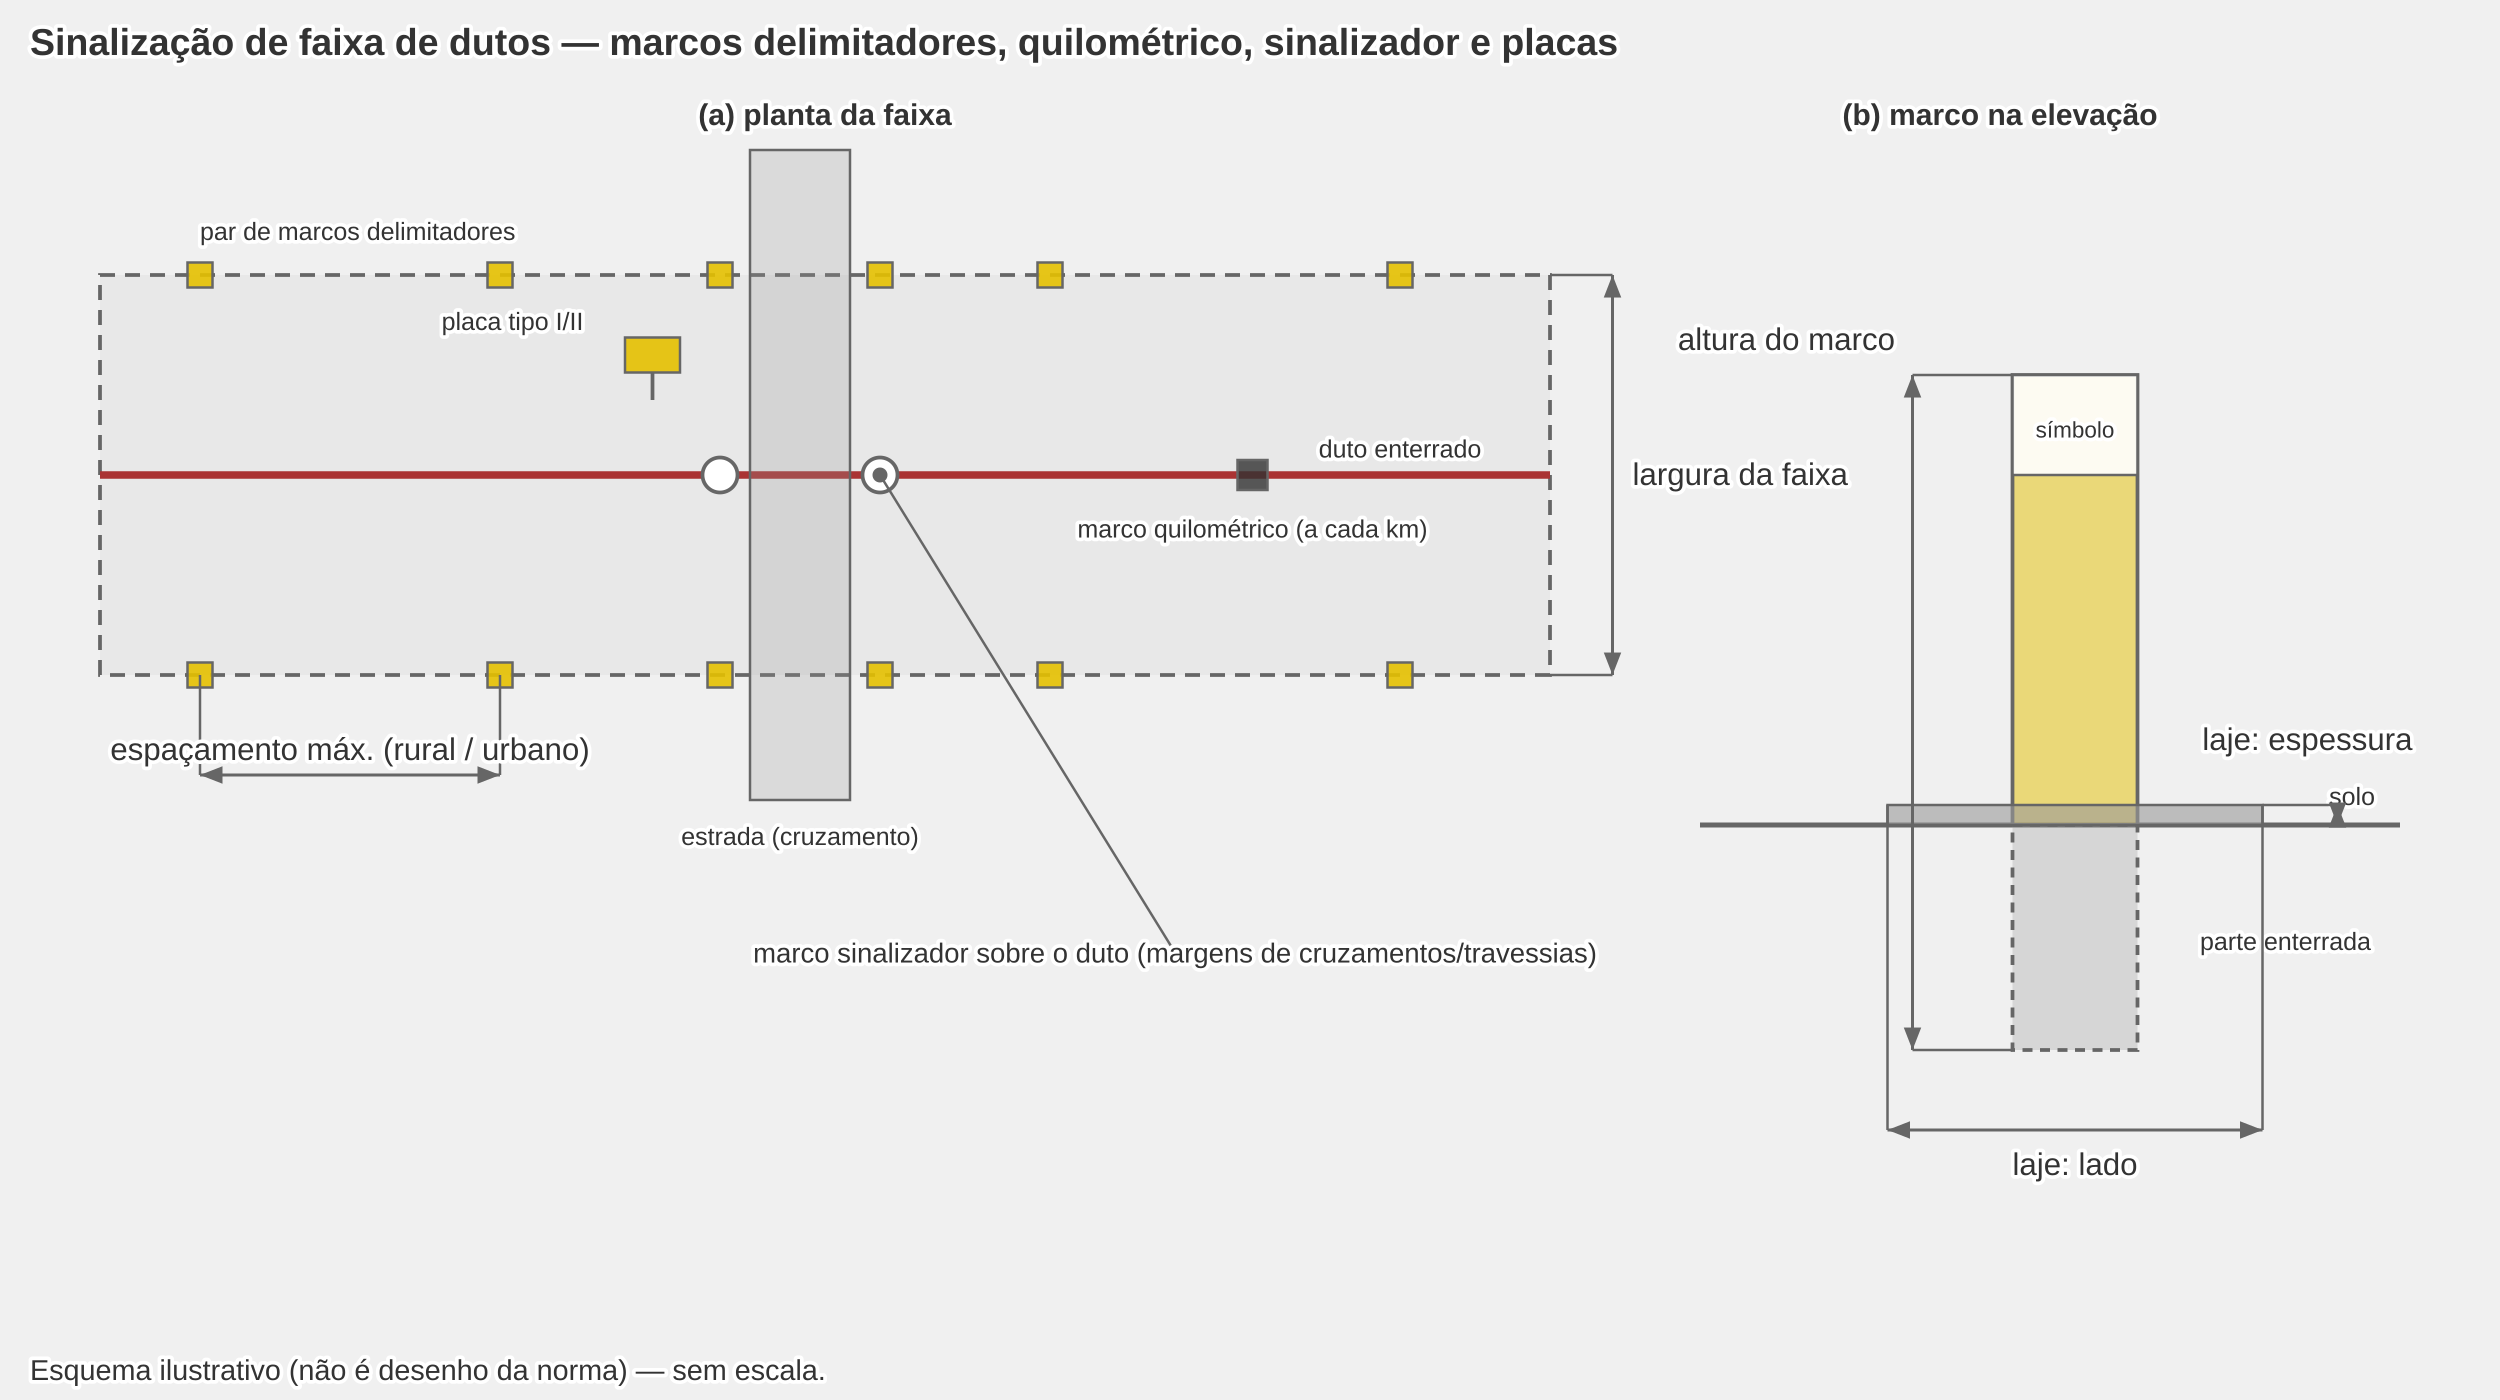
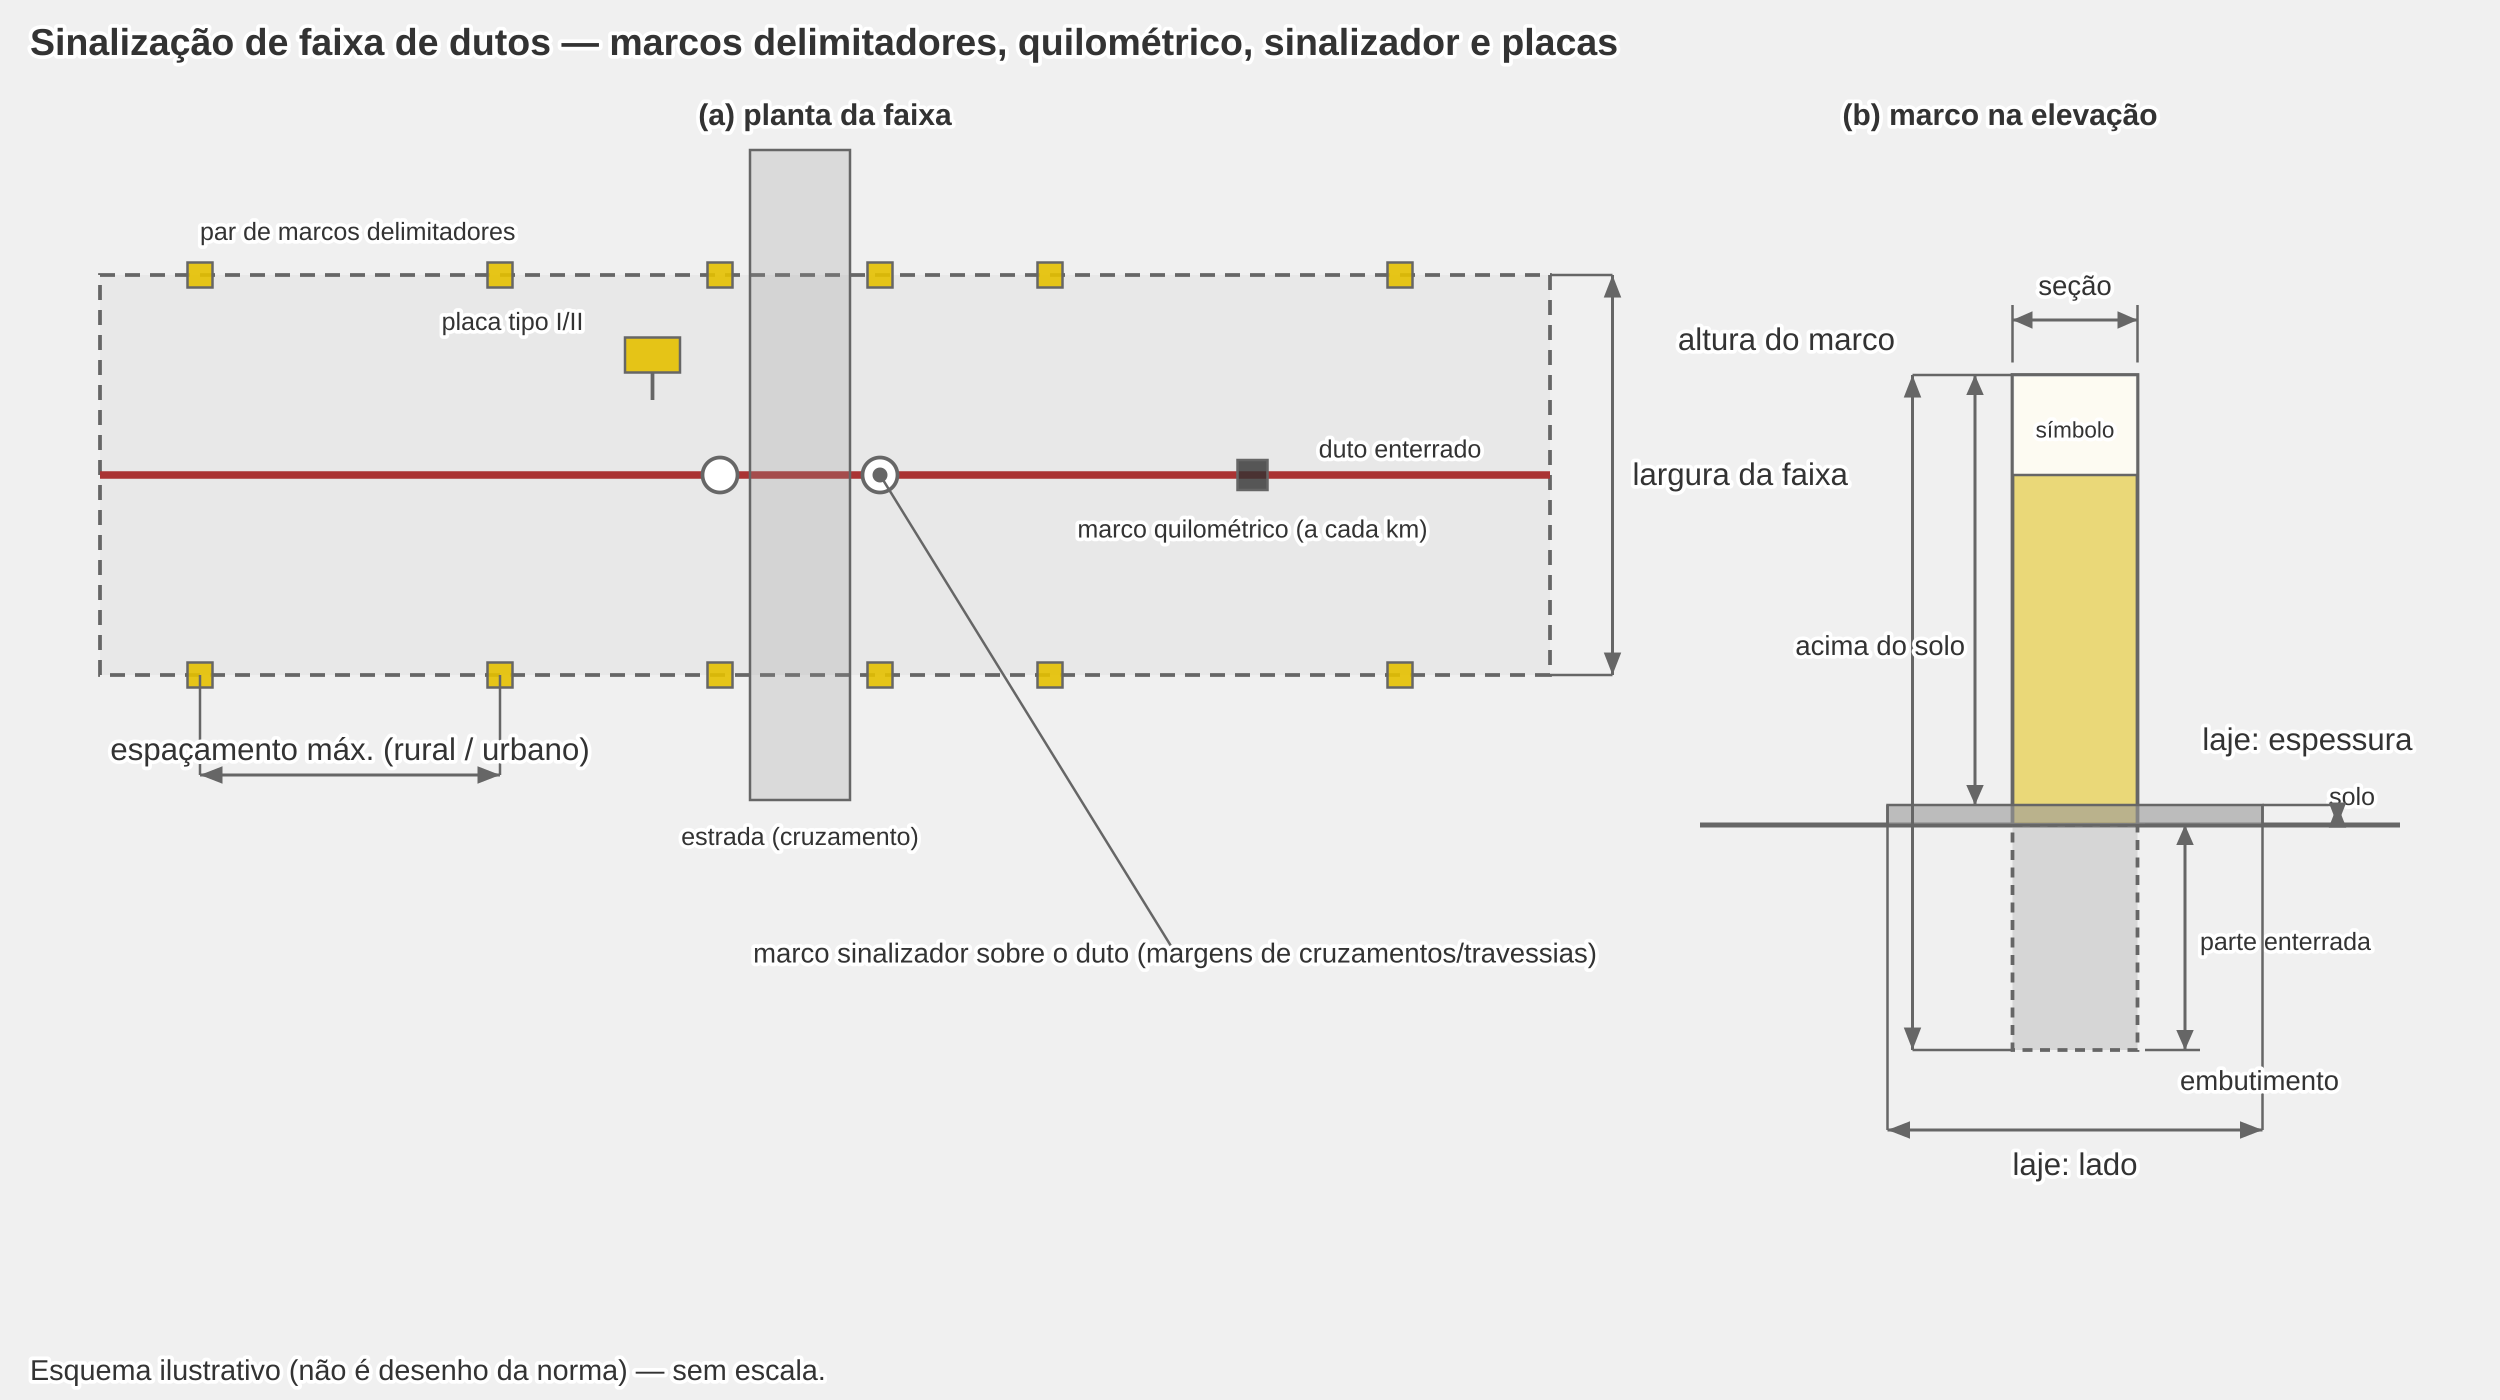
<svg xmlns="http://www.w3.org/2000/svg" viewBox="0 0 1000 560" width="1000" height="560" role="img" aria-label="Sinalização de faixa de dutos — marcos delimitadores, quilométrico, sinalizador e placas">
  <text x="12" y="22" text-anchor="start" font-size="15" font-weight="bold" font-family="Arial, Helvetica, sans-serif" fill="#333" stroke="#fff" stroke-width="3" paint-order="stroke" stroke-linejoin="round">Sinalização de faixa de dutos — marcos delimitadores, quilométrico, sinalizador e placas</text>
  <text x="330" y="50" text-anchor="middle" font-size="12" font-weight="bold" font-family="Arial, Helvetica, sans-serif" fill="#333" stroke="#fff" stroke-width="3" paint-order="stroke" stroke-linejoin="round">(a) planta da faixa</text>
  <rect x="40" y="110" width="580" height="160" fill="#666" fill-opacity="0.06" stroke="#666" stroke-width="1.5" stroke-dasharray="6 4" />
  <line x1="40" y1="190" x2="620" y2="190" stroke="#a33" stroke-width="3" />
  <text x="560" y="183" text-anchor="middle" font-size="10" font-family="Arial, Helvetica, sans-serif" fill="#333" stroke="#fff" stroke-width="3" paint-order="stroke" stroke-linejoin="round">duto enterrado</text>
  <rect x="300" y="60" width="40" height="260" fill="#999" fill-opacity="0.25" stroke="#666" stroke-width="1" />
  <text x="320" y="338" text-anchor="middle" font-size="10" font-family="Arial, Helvetica, sans-serif" fill="#333" stroke="#fff" stroke-width="3" paint-order="stroke" stroke-linejoin="round">estrada (cruzamento)</text>
  <rect x="75" y="105" width="10" height="10" fill="#e5c000" fill-opacity="0.9" stroke="#666" stroke-width="1" />
  <rect x="75" y="265" width="10" height="10" fill="#e5c000" fill-opacity="0.9" stroke="#666" stroke-width="1" />
  <rect x="195" y="105" width="10" height="10" fill="#e5c000" fill-opacity="0.9" stroke="#666" stroke-width="1" />
  <rect x="195" y="265" width="10" height="10" fill="#e5c000" fill-opacity="0.9" stroke="#666" stroke-width="1" />
  <rect x="415" y="105" width="10" height="10" fill="#e5c000" fill-opacity="0.9" stroke="#666" stroke-width="1" />
  <rect x="415" y="265" width="10" height="10" fill="#e5c000" fill-opacity="0.9" stroke="#666" stroke-width="1" />
  <rect x="555" y="105" width="10" height="10" fill="#e5c000" fill-opacity="0.9" stroke="#666" stroke-width="1" />
  <rect x="555" y="265" width="10" height="10" fill="#e5c000" fill-opacity="0.9" stroke="#666" stroke-width="1" />
  <rect x="283" y="105" width="10" height="10" fill="#e5c000" fill-opacity="0.9" stroke="#666" stroke-width="1" />
  <rect x="283" y="265" width="10" height="10" fill="#e5c000" fill-opacity="0.9" stroke="#666" stroke-width="1" />
  <circle cx="288" cy="190" r="7" fill="#fff" fill-opacity="1" stroke="#666" stroke-width="1.5" />
  <rect x="347" y="105" width="10" height="10" fill="#e5c000" fill-opacity="0.9" stroke="#666" stroke-width="1" />
  <rect x="347" y="265" width="10" height="10" fill="#e5c000" fill-opacity="0.9" stroke="#666" stroke-width="1" />
  <circle cx="352" cy="190" r="7" fill="#fff" fill-opacity="1" stroke="#666" stroke-width="1.5" />
  <text x="80" y="96" text-anchor="start" font-size="10" font-family="Arial, Helvetica, sans-serif" fill="#333" stroke="#fff" stroke-width="3" paint-order="stroke" stroke-linejoin="round">par de marcos delimitadores</text>
  <g id="cota-espacamento-marcos" class="cota">
    <line x1="80" y1="270" x2="80" y2="310" stroke="#666" stroke-width="1" />
    <line x1="200" y1="270" x2="200" y2="310" stroke="#666" stroke-width="1" />
    <line x1="80" y1="310" x2="200" y2="310" stroke="#666" stroke-width="1.2" />
    <polygon points="80.0,310.0 89.0,313.5 89.0,306.5" fill="#666" />
    <polygon points="200.0,310.0 191.0,306.5 191.0,313.5" fill="#666" />
    <text x="140" y="304" text-anchor="middle" font-size="12.5" font-family="Arial, Helvetica, sans-serif" fill="#333" stroke="#fff" stroke-width="3" paint-order="stroke" stroke-linejoin="round">espaçamento máx. (rural / urbano)</text>
  </g>
  <g id="cota-marco-sinalizador" class="cota">
    <line x1="352" y1="190" x2="470" y2="381" stroke="#666" stroke-width="1" />
    <circle cx="352" cy="190" r="3" fill="#666" />
    <text x="470" y="385" text-anchor="middle" font-size="11" font-family="Arial, Helvetica, sans-serif" fill="#333" stroke="#fff" stroke-width="3" paint-order="stroke" stroke-linejoin="round">marco sinalizador sobre o duto (margens de cruzamentos/travessias)</text>
  </g>
  <rect x="495" y="184" width="12" height="12" fill="#333" fill-opacity="0.8" stroke="#666" stroke-width="1" />
  <text x="501" y="215" text-anchor="middle" font-size="10" font-family="Arial, Helvetica, sans-serif" fill="#333" stroke="#fff" stroke-width="3" paint-order="stroke" stroke-linejoin="round">marco quilométrico (a cada km)</text>
  <rect x="250" y="135" width="22" height="14" fill="#e5c000" fill-opacity="0.9" stroke="#666" stroke-width="1" />
  <line x1="261" y1="149" x2="261" y2="160" stroke="#666" stroke-width="1.5" />
  <text x="205" y="132" text-anchor="middle" font-size="10" font-family="Arial, Helvetica, sans-serif" fill="#333" stroke="#fff" stroke-width="3" paint-order="stroke" stroke-linejoin="round">placa tipo I/II</text>
  <g id="cota-largura-faixa" class="cota">
    <line x1="620" y1="110" x2="645" y2="110" stroke="#666" stroke-width="1" />
    <line x1="620" y1="270" x2="645" y2="270" stroke="#666" stroke-width="1" />
    <line x1="645" y1="110" x2="645" y2="270" stroke="#666" stroke-width="1.2" />
    <polygon points="645.0,110.0 641.5,119.0 648.5,119.0" fill="#666" />
    <polygon points="645.0,270.0 648.5,261.0 641.5,261.0" fill="#666" />
    <text x="653" y="194" text-anchor="start" font-size="12.5" font-family="Arial, Helvetica, sans-serif" fill="#333" stroke="#fff" stroke-width="3" paint-order="stroke" stroke-linejoin="round">largura da faixa</text>
  </g>
  <text x="800" y="50" text-anchor="middle" font-size="12" font-weight="bold" font-family="Arial, Helvetica, sans-serif" fill="#333" stroke="#fff" stroke-width="3" paint-order="stroke" stroke-linejoin="round">(b) marco na elevação</text>
  <line x1="680" y1="330" x2="960" y2="330" stroke="#666" stroke-width="2" />
  <text x="950" y="322" text-anchor="end" font-size="10" font-family="Arial, Helvetica, sans-serif" fill="#333" stroke="#fff" stroke-width="3" paint-order="stroke" stroke-linejoin="round">solo</text>
  <rect x="805" y="150" width="50" height="180" fill="#e5c000" fill-opacity="0.5" stroke="#666" stroke-width="1.5" />
  <rect x="805" y="330" width="50" height="90" fill="#999" fill-opacity="0.3" stroke="#666" stroke-width="1.5" stroke-dasharray="4 3" />
  <text x="880" y="380" text-anchor="start" font-size="10" font-family="Arial, Helvetica, sans-serif" fill="#333" stroke="#fff" stroke-width="3" paint-order="stroke" stroke-linejoin="round">parte enterrada</text>
  <rect x="805" y="150" width="50" height="40" fill="#fff" fill-opacity="0.9" stroke="#666" stroke-width="1" />
  <text x="830" y="175" text-anchor="middle" font-size="9" font-family="Arial, Helvetica, sans-serif" fill="#333" stroke="#fff" stroke-width="3" paint-order="stroke" stroke-linejoin="round">símbolo</text>
  <rect x="755" y="322" width="150" height="8" fill="#999" fill-opacity="0.6" stroke="#666" stroke-width="1" />
  <g id="cota-laje-lado" class="cota">
    <line x1="755" y1="322" x2="755" y2="452" stroke="#666" stroke-width="1" />
    <line x1="905" y1="322" x2="905" y2="452" stroke="#666" stroke-width="1" />
    <line x1="755" y1="452" x2="905" y2="452" stroke="#666" stroke-width="1.2" />
    <polygon points="755.0,452.0 764.0,455.5 764.0,448.5" fill="#666" />
    <polygon points="905.0,452.0 896.0,448.5 896.0,455.5" fill="#666" />
    <text x="830" y="470" text-anchor="middle" font-size="12.5" font-family="Arial, Helvetica, sans-serif" fill="#333" stroke="#fff" stroke-width="3" paint-order="stroke" stroke-linejoin="round">laje: lado</text>
  </g>
  <g id="cota-laje-espessura" class="cota">
    <line x1="905" y1="322" x2="935" y2="322" stroke="#666" stroke-width="1" />
    <line x1="905" y1="330" x2="935" y2="330" stroke="#666" stroke-width="1" />
    <line x1="935" y1="322" x2="935" y2="330" stroke="#666" stroke-width="1.2" />
    <polygon points="935.0,322.0 931.5,331.0 938.5,331.0" fill="#666" />
    <polygon points="935.0,330.0 938.5,321.0 931.5,321.0" fill="#666" />
    <text x="965" y="300" text-anchor="end" font-size="12.5" font-family="Arial, Helvetica, sans-serif" fill="#333" stroke="#fff" stroke-width="3" paint-order="stroke" stroke-linejoin="round">laje: espessura</text>
  </g>
  <g id="cota-altura-marco" class="cota">
    <line x1="805" y1="150" x2="765" y2="150" stroke="#666" stroke-width="1" />
    <line x1="805" y1="420" x2="765" y2="420" stroke="#666" stroke-width="1" />
    <line x1="765" y1="150" x2="765" y2="420" stroke="#666" stroke-width="1.2" />
    <polygon points="765.0,150.0 761.5,159.0 768.5,159.0" fill="#666" />
    <polygon points="765.0,420.0 768.5,411.0 761.5,411.0" fill="#666" />
    <text x="758" y="140" text-anchor="end" font-size="12.5" font-family="Arial, Helvetica, sans-serif" fill="#333" stroke="#fff" stroke-width="3" paint-order="stroke" stroke-linejoin="round">altura do marco</text>
  </g>
+   <g id="cota-marco-secao" class="cota">
+     <line x1="805" y1="145" x2="805" y2="122" stroke="#666" stroke-width="1" />
+     <line x1="855" y1="145" x2="855" y2="122" stroke="#666" stroke-width="1" />
+     <line x1="805" y1="128" x2="855" y2="128" stroke="#666" stroke-width="1.2" />
+     <polygon points="805,128 813,124.5 813,131.5" fill="#666" />
+     <polygon points="855,128 847,124.5 847,131.5" fill="#666" />
+     <text x="830" y="118" text-anchor="middle" font-size="11" font-family="Arial, Helvetica, sans-serif" fill="#333" stroke="#fff" stroke-width="3" paint-order="stroke" stroke-linejoin="round">seção</text>
+   </g>
+   <g id="cota-marco-embutimento" class="cota">
+     <line x1="858" y1="330" x2="880" y2="330" stroke="#666" stroke-width="1" />
+     <line x1="858" y1="420" x2="880" y2="420" stroke="#666" stroke-width="1" />
+     <line x1="874" y1="330" x2="874" y2="420" stroke="#666" stroke-width="1.2" />
+     <polygon points="874,330 870.5,338 877.5,338" fill="#666" />
+     <polygon points="874,420 870.5,412 877.5,412" fill="#666" />
+     <text x="872" y="436" text-anchor="start" font-size="11" font-family="Arial, Helvetica, sans-serif" fill="#333" stroke="#fff" stroke-width="3" paint-order="stroke" stroke-linejoin="round">embutimento</text>
+   </g>
+   <g id="cota-marco-acima-solo" class="cota">
+     <line x1="790" y1="150" x2="790" y2="322" stroke="#666" stroke-width="1.2" />
+     <polygon points="790,150 786.5,158 793.5,158" fill="#666" />
+     <polygon points="790,322 786.5,314 793.5,314" fill="#666" />
+     <text x="786" y="262" text-anchor="end" font-size="11" font-family="Arial, Helvetica, sans-serif" fill="#333" stroke="#fff" stroke-width="3" paint-order="stroke" stroke-linejoin="round">acima do solo</text>
+   </g>
  <text x="12" y="552" text-anchor="start" font-size="11.5" font-family="Arial, Helvetica, sans-serif" fill="#333" stroke="#fff" stroke-width="3" paint-order="stroke" stroke-linejoin="round">Esquema ilustrativo (não é desenho da norma) — sem escala.</text>
</svg>
